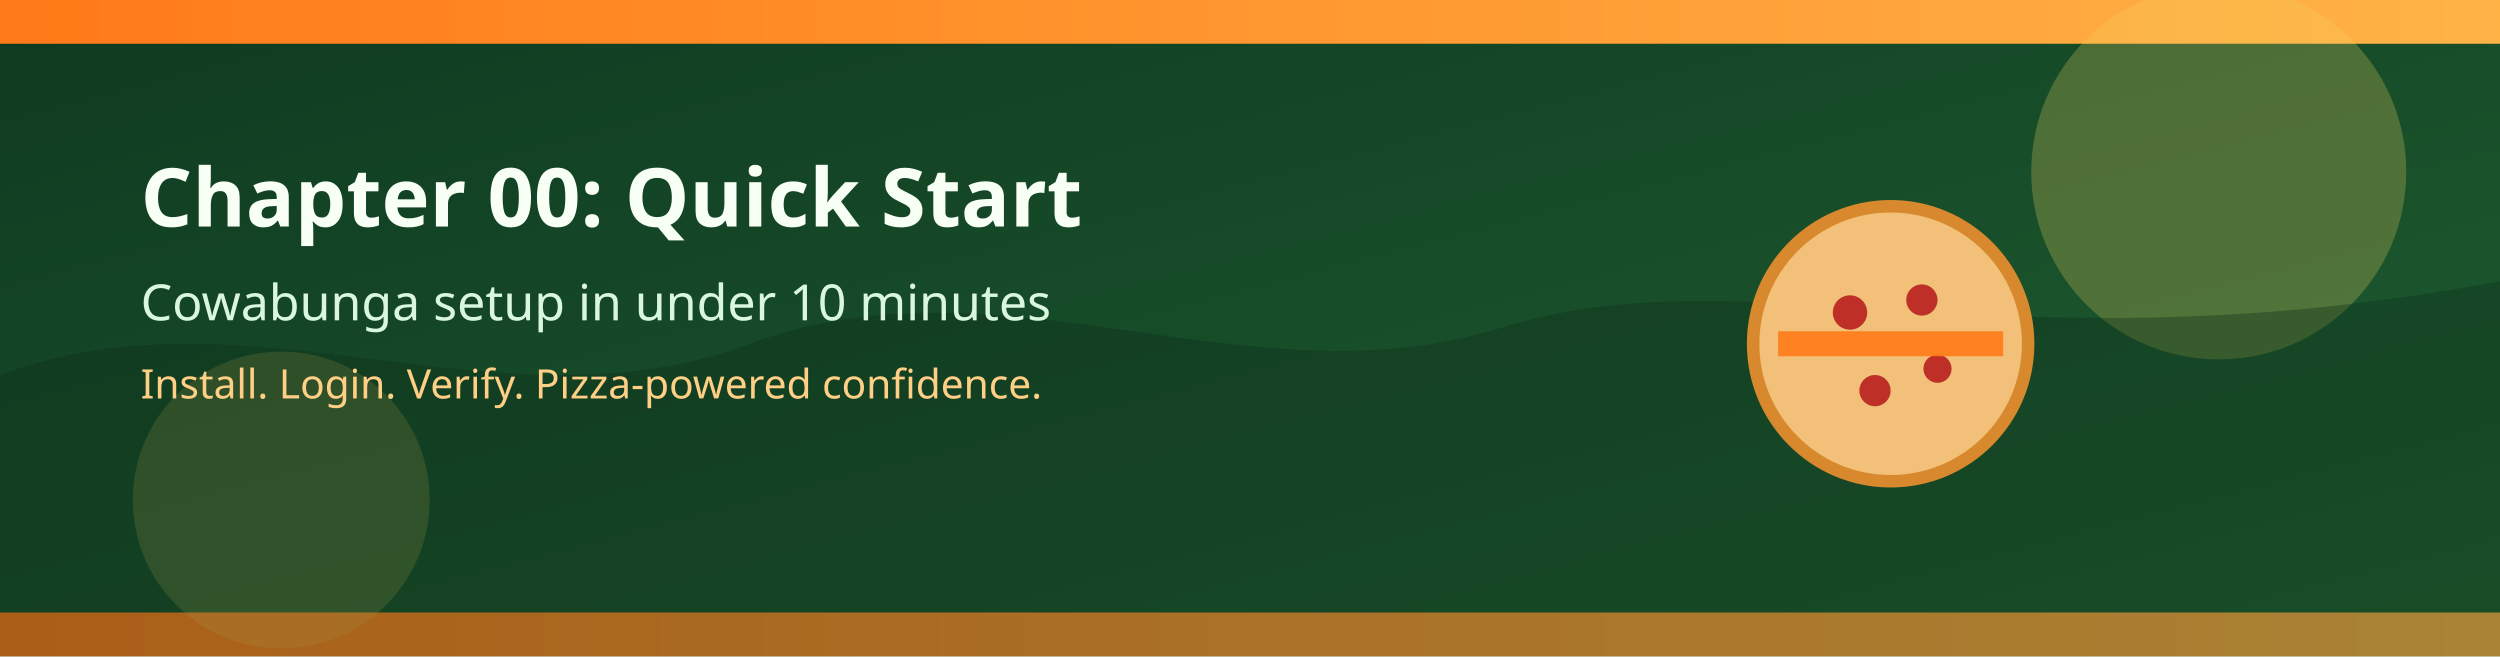
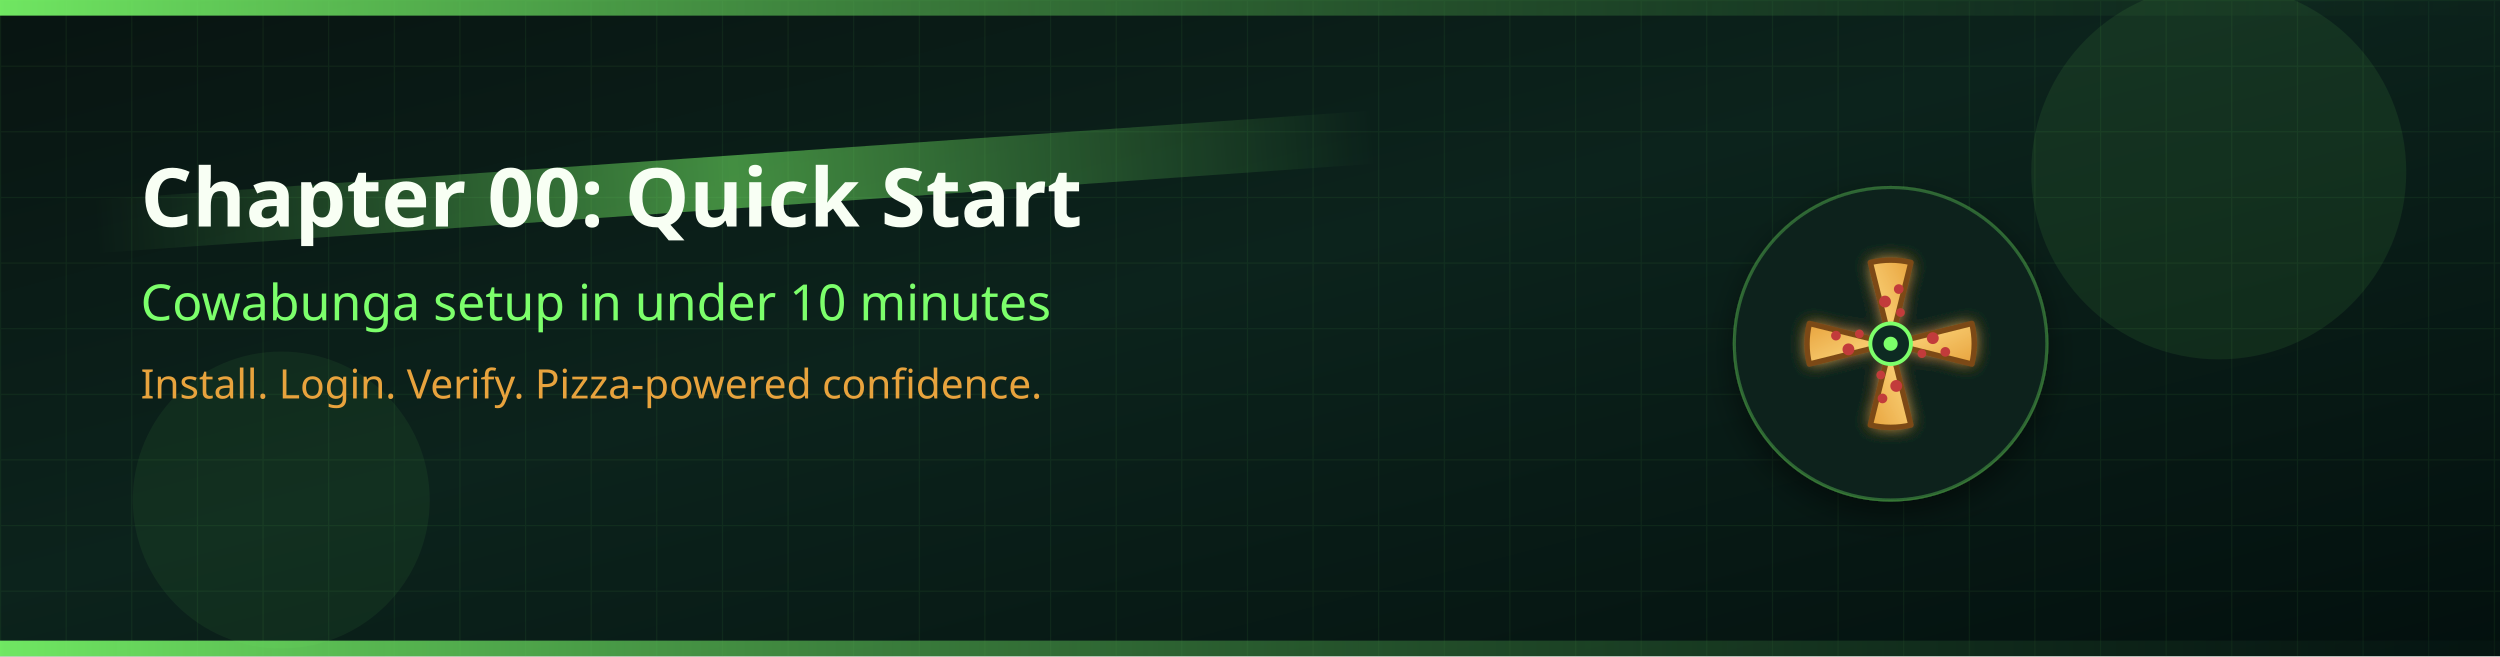
<svg xmlns="http://www.w3.org/2000/svg" width="1600" height="420" viewBox="0 0 1600 420" role="img" aria-labelledby="title desc">
  <defs>
    <linearGradient id="bg" x1="0" y1="0" x2="1" y2="1">
-       <stop offset="0%" stop-color="#0f3a21" />
-       <stop offset="100%" stop-color="#1f5f31" />
+       <stop offset="0%" stop-color="#081411" />
+       <stop offset="45%" stop-color="#0c231c" />
+       <stop offset="100%" stop-color="#03100e" />
+     </linearGradient>
+     <linearGradient id="cheese" x1="0" y1="0" x2="1" y2="1">
+       <stop offset="0%" stop-color="#ffe08a" />
+       <stop offset="100%" stop-color="#e8a33d" />
    </linearGradient>
    <linearGradient id="stripe" x1="0" y1="0" x2="1" y2="0">
-       <stop offset="0%" stop-color="#ff7a18" />
-       <stop offset="100%" stop-color="#ffb347" />
+       <stop offset="0%" stop-color="#7cff6b" stop-opacity="0.9" />
+       <stop offset="100%" stop-color="#0c231c" stop-opacity="0.2" />
    </linearGradient>
+     <linearGradient id="slash" x1="0" y1="0" x2="1" y2="0">
+       <stop offset="0%" stop-color="#7cff6b" stop-opacity="0" />
+       <stop offset="50%" stop-color="#7cff6b" stop-opacity="0.5" />
+       <stop offset="100%" stop-color="#7cff6b" stop-opacity="0" />
+     </linearGradient>
+     <filter id="softShadow" x="-40%" y="-40%" width="180%" height="180%">
+       <feDropShadow dx="0" dy="8" stdDeviation="10" flood-color="#000" flood-opacity="0.5" />
+     </filter>
+     <filter id="neonGlow" x="-60%" y="-60%" width="220%" height="220%">
+       <feGaussianBlur stdDeviation="5" result="blur" />
+       <feMerge>
+         <feMergeNode in="blur" />
+         <feMergeNode in="SourceGraphic" />
+       </feMerge>
+     </filter>
+     <pattern id="grate" width="42" height="42" patternUnits="userSpaceOnUse">
+       <path d="M0 0 L42 0 M0 0 L0 42" stroke="#7cff6b" stroke-opacity="0.06" stroke-width="1.5" />
+     </pattern>
+     <g id="pizzaBlade">
+       <path d="M0,0 L52,-13 A56,56 0 0 1 52,13 Z" fill="url(#cheese)" stroke="#7c4a12" stroke-width="3.5" stroke-linejoin="round" />
+       <circle cx="27" cy="-3.6" r="3.8" fill="#c23b3b" />
+       <circle cx="35" cy="5.2" r="3.1" fill="#c23b3b" />
+       <circle cx="20" cy="6.3" r="2.8" fill="#c23b3b" />
+     </g>
  </defs>
  <rect width="1600" height="420" fill="url(#bg)" />
-   <rect x="0" y="0" width="1600" height="28" fill="url(#stripe)" />
-   <rect x="0" y="392" width="1600" height="28" fill="url(#stripe)" />
-   <circle cx="1420" cy="110" r="120" fill="#f4d35e" opacity="0.25" />
-   <circle cx="180" cy="320" r="95" fill="#f4d35e" opacity="0.2" />
-   <g fill="#0b2a17" opacity="0.35">
-     <path d="M0 240 C160 180, 320 280, 480 220 C640 160, 800 260, 960 210 C1120 160, 1280 240, 1600 180 L1600 420 L0 420 Z" />
-   </g>
+   <rect width="1600" height="420" fill="url(#grate)" />
+   <rect x="0" y="0" width="1600" height="10" fill="url(#stripe)" />
+   <rect x="0" y="410" width="1600" height="10" fill="url(#stripe)" />
+   <circle cx="1420" cy="110" r="120" fill="#7cff6b" opacity="0.08" />
+   <circle cx="180" cy="320" r="95" fill="#7cff6b" opacity="0.06" />
+   <rect x="60" y="128" width="820" height="34" fill="url(#slash)" transform="rotate(-4 60 128)" />
  <text x="90" y="145" font-size="52" font-family="Verdana, Geneva, sans-serif" fill="#f8fff4" font-weight="700">Chapter 00: Quick Start</text>
-   <text x="90" y="205" font-size="32" font-family="Verdana, Geneva, sans-serif" fill="#d9f7df">Cowabunga setup in under 10 minutes</text>
-   <text x="90" y="255" font-size="26" font-family="Verdana, Geneva, sans-serif" fill="#ffcf86">Install. Login. Verify. Pizza-powered confidence.</text>
-   <g transform="translate(1210 220)">
-     <circle cx="0" cy="0" r="88" fill="#f2c078" stroke="#d8892d" stroke-width="8" />
-     <circle cx="-26" cy="-20" r="11" fill="#be2f27" />
-     <circle cx="20" cy="-28" r="10" fill="#be2f27" />
-     <circle cx="30" cy="16" r="9" fill="#be2f27" />
-     <circle cx="-10" cy="30" r="10" fill="#be2f27" />
-     <rect x="-72" y="-8" width="144" height="16" fill="#ff7a18" opacity="0.9" />
+   <text x="90" y="205" font-size="32" font-family="Verdana, Geneva, sans-serif" fill="#7cff6b">Cowabunga setup in under 10 minutes</text>
+   <text x="90" y="255" font-size="26" font-family="Verdana, Geneva, sans-serif" fill="#e8a33d">Install. Login. Verify. Pizza-powered confidence.</text>
+   <g filter="url(#softShadow)" transform="translate(1210 220)">
+     <circle r="100" fill="#0c231c" stroke="#7cff6b" stroke-opacity="0.3" stroke-width="2" />
+     <g filter="url(#neonGlow)">
+       <use href="#pizzaBlade" transform="rotate(0)" />
+       <use href="#pizzaBlade" transform="rotate(90)" />
+       <use href="#pizzaBlade" transform="rotate(180)" />
+       <use href="#pizzaBlade" transform="rotate(270)" />
+     </g>
+     <circle r="13" fill="#0f2c22" stroke="#7cff6b" stroke-width="2.5" />
+     <circle r="4.5" fill="#7cff6b" />
  </g>
</svg>
